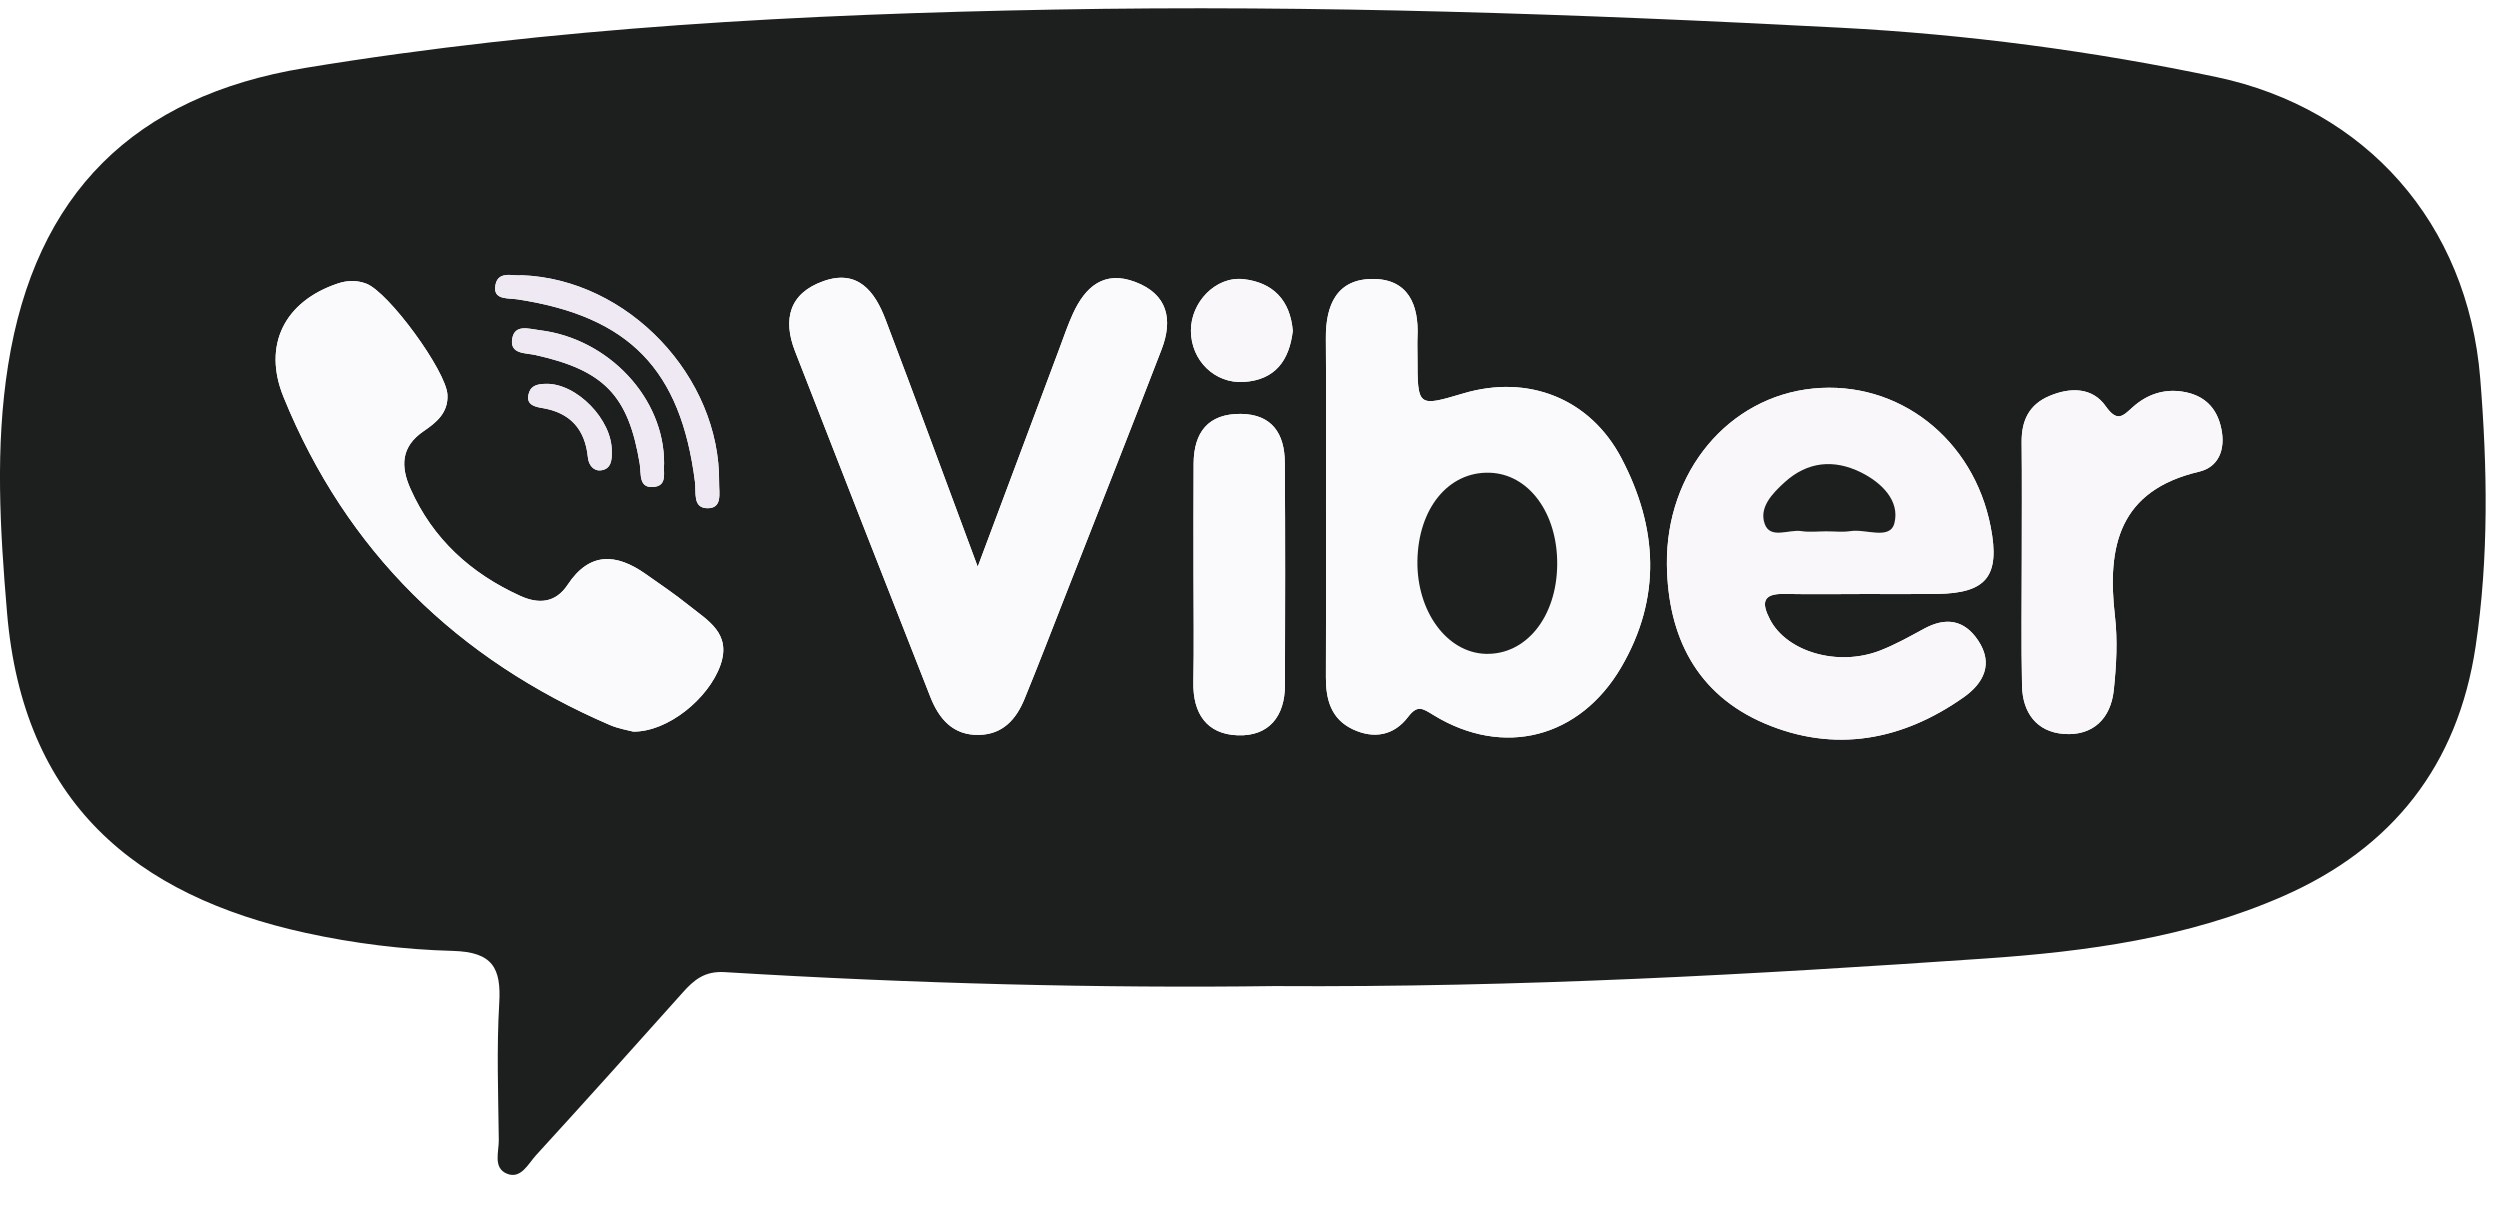
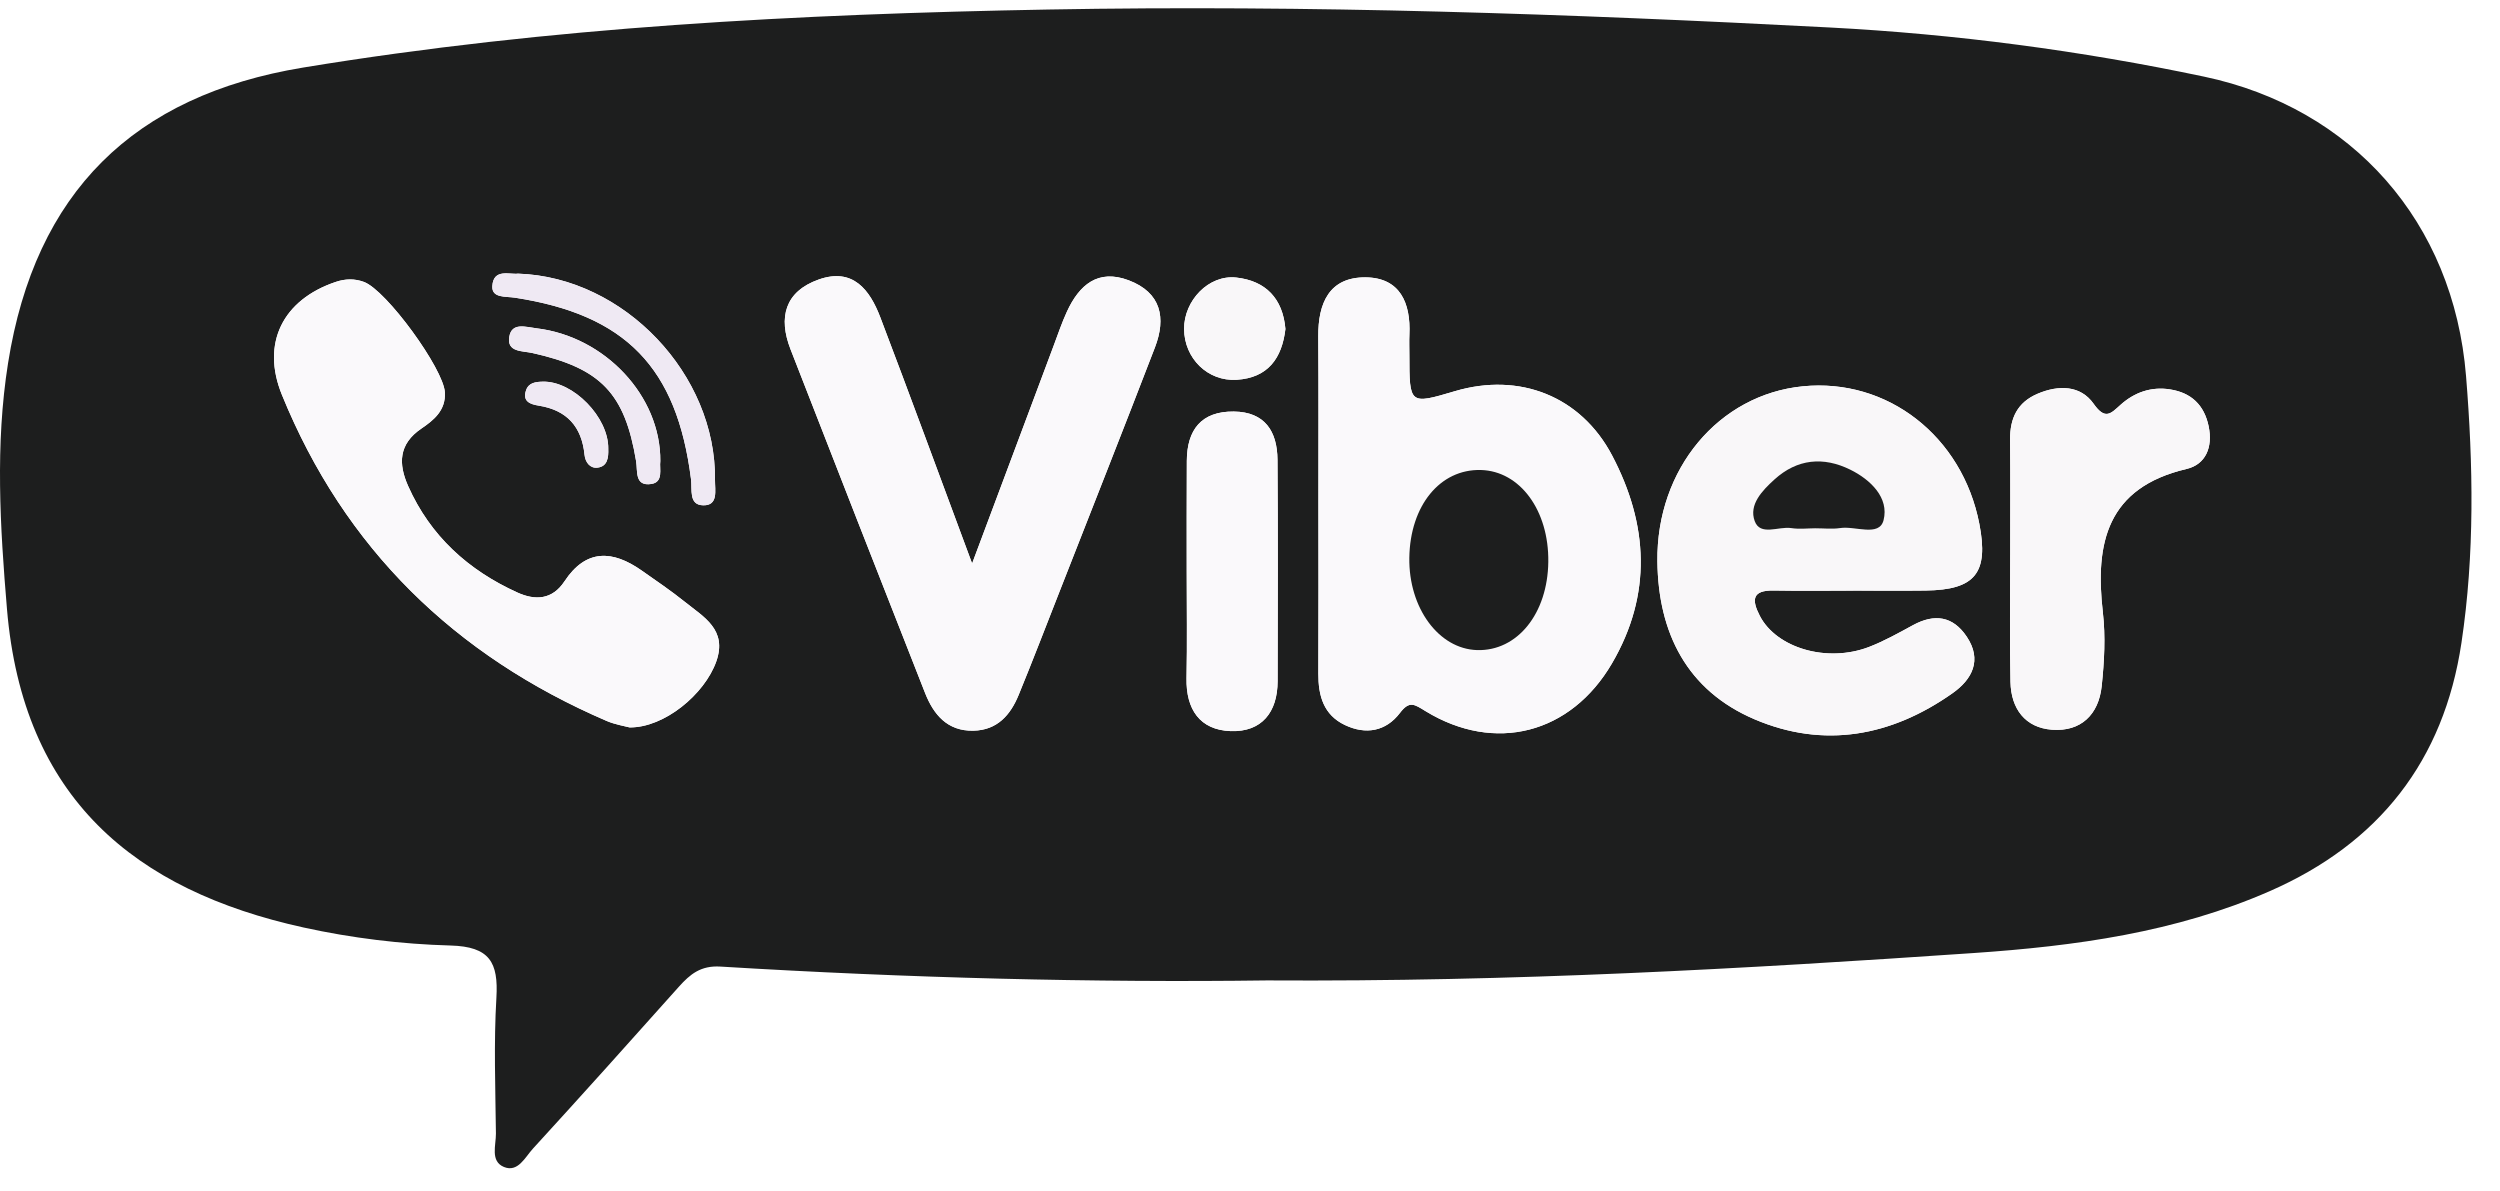
- <svg xmlns="http://www.w3.org/2000/svg" width="58" height="28" viewBox="0 0 58 28">
+ <svg xmlns="http://www.w3.org/2000/svg" width="84" height="40" viewBox="0 0 84 40">
  <g fill="none">
-     <path fill="#1D1E1E" d="M14.193 10.472c.011-.735-.819-1.584-1.528-1.567-.166.005-.329.023-.39.2-.091.266.101.329.298.36.656.106 1 .492 1.066 1.146.018.178.13.321.302.301.238-.028.259-.24.252-.44m1.214.288c.013-1.522-1.291-2.907-2.888-3.1-.25-.03-.578-.147-.636.199-.06.362.306.325.541.378 1.598.357 2.155.94 2.418 2.525.038.231-.038.59.355.531.291-.044.186-.353.21-.533m14.586-3.084c-.06-.714-.462-1.124-1.146-1.2-.643-.07-1.222.536-1.218 1.2.004.684.55 1.227 1.226 1.185.73-.045 1.057-.5 1.138-1.185m-17.906-1.29c-.187.026-.575-.13-.6.29-.016.284.311.237.526.27 2.588.398 3.781 1.629 4.11 4.235.031.241-.058.603.285.61.36.007.272-.35.276-.591.03-2.455-2.11-4.731-4.597-4.815m15.602 6.951c0 .83.013 1.66-.003 2.489-.015.726.31 1.209 1.03 1.234.723.025 1.094-.44 1.095-1.165.004-1.723.009-3.446-.003-5.168-.005-.66-.294-1.116-1.02-1.123-.759-.008-1.091.428-1.096 1.15-.006.86-.001 1.722-.003 2.583m19.216-.394c0 .991-.015 1.982.006 2.972.014.62.339 1.066.97 1.113.676.05 1.09-.357 1.159-1.018.06-.57.092-1.155.026-1.721-.187-1.622.099-2.909 1.953-3.345.448-.106.617-.508.516-.995-.104-.505-.411-.785-.9-.862-.434-.069-.827.066-1.152.357-.23.205-.359.367-.633-.022-.305-.433-.814-.442-1.305-.234-.475.202-.647.574-.643 1.07.01.895.003 1.79.003 2.685M14.69 16.973c.806.008 1.75-.768 2.023-1.539.263-.741-.292-1.036-.731-1.389-.323-.26-.669-.493-1.008-.732-.678-.476-1.298-.513-1.804.253-.284.43-.681.449-1.097.26-1.146-.52-2.031-1.32-2.55-2.485-.23-.516-.226-.978.31-1.342.285-.193.57-.421.548-.842-.03-.55-1.364-2.385-1.89-2.579-.218-.08-.435-.075-.657 0-1.235.415-1.746 1.43-1.256 2.633 1.46 3.588 4.033 6.085 7.572 7.61.202.086.427.121.54.152m28.614-3.192c.543 0 1.086.005 1.63-.002 1.156-.015 1.473-.412 1.25-1.556-.396-2.045-2.144-3.405-4.12-3.209-1.96.195-3.416 1.928-3.392 4.083.019 1.67.69 3.012 2.266 3.686 1.622.693 3.195.398 4.622-.609.454-.32.698-.77.33-1.32-.323-.48-.75-.539-1.25-.268-.337.182-.674.373-1.03.51-.98.376-2.159.025-2.547-.725-.194-.375-.182-.602.325-.592.639.011 1.278.003 1.916.002m-20.621-.633c-.784-2.107-1.452-3.93-2.142-5.744-.246-.643-.641-1.165-1.439-.881-.79.28-.946.885-.657 1.627 1.043 2.675 2.087 5.35 3.14 8.02.198.502.519.892 1.127.88.558-.012.866-.367 1.058-.837.326-.797.635-1.6.95-2.403.745-1.901 1.496-3.8 2.23-5.705.264-.689.144-1.278-.613-1.564-.721-.273-1.156.11-1.441.728-.12.26-.212.534-.312.802l-1.901 5.077m8.08-1.462c0 1.344.005 2.688-.002 4.031-.002.514.121.963.619 1.2.49.233.957.15 1.286-.283.222-.29.336-.2.595-.042 1.62.991 3.39.53 4.35-1.111.943-1.612.849-3.246.007-4.85-.73-1.39-2.166-1.95-3.668-1.504-1.063.316-1.063.316-1.065-.842 0-.16-.006-.32.001-.48.034-.735-.218-1.326-1.022-1.333-.85-.007-1.11.605-1.104 1.375.01 1.28.002 2.56.003 3.84m-1.202 11.19c-3.997.053-8.377-.057-12.751-.324-.459-.027-.707.177-.97.473-1.13 1.265-2.262 2.527-3.407 3.778-.18.198-.348.56-.674.425-.324-.134-.184-.508-.187-.78-.012-1.057-.052-2.115.01-3.168.05-.824-.153-1.194-1.071-1.22-1.146-.03-2.304-.173-3.424-.419C3.135 20.775.532 18.618.163 14.21 0 12.29-.114 10.378.188 8.472.82 4.489 3.115 2.228 7.073 1.577 12.83.629 18.64.328 24.462.222c6.08-.111 12.155.102 18.224.42 2.938.154 5.86.539 8.742 1.147 3.456.73 5.821 3.388 6.113 6.986.167 2.068.203 4.156-.107 6.225-.414 2.758-1.93 4.68-4.472 5.794-2.2.964-4.545 1.282-6.911 1.444-5.362.368-10.727.674-16.49.639" />
-     <path fill="#FAF9FB" d="M36.127 13.11c.015-1.2-.66-2.12-1.573-2.143-.953-.026-1.652.831-1.67 2.047-.017 1.17.685 2.128 1.581 2.155.938.028 1.647-.85 1.662-2.06m-5.364-1.423c0-1.28.006-2.56-.003-3.839-.006-.77.254-1.382 1.104-1.375.804.007 1.056.598 1.022 1.333-.007.16 0 .32 0 .48 0 1.158 0 1.158 1.064.842 1.502-.445 2.939.115 3.668 1.505.842 1.603.936 3.237-.006 4.849-.96 1.641-2.731 2.102-4.35 1.111-.26-.159-.374-.249-.596.042-.329.433-.797.516-1.286.283-.498-.238-.621-.686-.619-1.2.007-1.343.002-2.687.002-4.03M22.683 13.148l1.9-5.077c.101-.268.193-.542.313-.802.286-.618.72-1 1.44-.728.758.286.878.875.613 1.564-.733 1.905-1.484 3.804-2.23 5.705-.314.802-.623 1.606-.95 2.403-.192.47-.499.825-1.057.836-.608.013-.929-.377-1.127-.878-1.053-2.671-2.097-5.346-3.14-8.021-.289-.742-.133-1.347.657-1.627.798-.284 1.193.238 1.439.881.69 1.814 1.358 3.637 2.142 5.744" />
-     <path fill="#F9F7F9" d="M42.366 12.326c.19 0 .384.024.57-.005.352-.054.913.213 1.014-.183.132-.521-.298-.944-.778-1.18-.626-.308-1.235-.253-1.767.23-.286.259-.603.586-.462.97.13.356.56.118.852.164.186.03.38.006.57.004m.94 1.455c-.64 0-1.279.01-1.917-.002-.507-.01-.519.217-.325.592.388.75 1.567 1.101 2.548.724.355-.137.692-.327 1.029-.51.499-.27.927-.211 1.25.27.368.548.125.998-.33 1.32-1.427 1.006-3 1.3-4.622.608-1.577-.674-2.247-2.016-2.266-3.686-.024-2.155 1.431-3.888 3.392-4.083 1.976-.196 3.724 1.164 4.12 3.21.223 1.143-.094 1.54-1.25 1.555-.544.007-1.087.002-1.63.002" />
-     <path fill="#FAF9FB" d="M14.69 16.973c-.113-.031-.338-.066-.54-.153-3.54-1.524-6.111-4.021-7.572-7.609-.49-1.202.021-2.218 1.256-2.633.222-.075.439-.08.657 0 .526.194 1.86 2.03 1.89 2.579.023.42-.263.649-.547.842-.537.364-.54.826-.31 1.342.518 1.165 1.403 1.965 2.549 2.485.416.189.813.17 1.097-.26.506-.766 1.126-.729 1.804-.253.34.239.685.472 1.008.732.439.353.993.648.731 1.389-.273.77-1.217 1.547-2.023 1.54" />
-     <path fill="#F9F7F9" d="M46.905 12.942c0-.895.006-1.79-.003-2.685-.004-.495.168-.868.643-1.07.49-.208 1-.2 1.305.234.274.39.404.227.633.022.325-.291.718-.426 1.152-.357.489.077.796.357.9.862.101.487-.068.89-.516.995-1.854.436-2.14 1.723-1.953 3.345.066.566.034 1.152-.026 1.721-.07.661-.483 1.068-1.159 1.018-.631-.047-.956-.493-.97-1.113-.021-.99-.006-1.981-.006-2.972" />
-     <path fill="#FAF9FB" d="M27.69 13.336c0-.861-.004-1.723.002-2.584.005-.721.337-1.156 1.095-1.15.727.008 1.016.464 1.02 1.123.013 1.723.008 3.446.004 5.17-.001.724-.372 1.189-1.095 1.164-.72-.025-1.045-.508-1.03-1.234.016-.83.004-1.66.004-2.489" />
-     <path fill="#EFE9F3" d="M12.087 6.385c2.486.084 4.627 2.36 4.596 4.815-.002.24.084.598-.275.59-.344-.006-.254-.368-.284-.609-.33-2.607-1.523-3.837-4.111-4.235-.215-.033-.542.014-.526-.27.025-.42.413-.264.6-.29" />
-     <path fill="#F9F7F9" d="M29.993 7.676c-.08.684-.407 1.14-1.138 1.185-.676.042-1.222-.5-1.226-1.185-.004-.664.575-1.27 1.218-1.2.684.076 1.085.486 1.146 1.2" />
-     <path fill="#EFE9F3" d="M15.407 10.76c-.024.18.08.489-.21.533-.393.06-.317-.3-.355-.531-.263-1.586-.82-2.168-2.418-2.525-.235-.052-.602-.016-.54-.378.057-.346.386-.228.635-.198 1.597.191 2.901 1.577 2.888 3.1" />
-     <path fill="#EFE9F3" d="M14.193 10.471c.007.201-.014.413-.252.441-.172.02-.284-.123-.302-.3-.065-.655-.41-1.041-1.066-1.147-.197-.031-.39-.094-.298-.36.061-.178.224-.195.39-.2.71-.017 1.54.832 1.528 1.566" />
-     <path fill="#1D1E1E" d="M36.127 13.11c-.015 1.208-.724 2.087-1.662 2.059-.896-.027-1.598-.984-1.581-2.155.018-1.216.717-2.073 1.67-2.047.914.024 1.588.942 1.573 2.142M42.366 12.327c-.19 0-.385.024-.571-.005-.293-.046-.721.192-.852-.163-.141-.385.176-.712.462-.972.532-.482 1.141-.537 1.767-.229.48.237.91.659.778 1.18-.1.396-.662.129-1.014.183-.186.029-.38.005-.57.006" />
+     <path fill="#1D1E1E" d="M20.438 15.08c.016-1.059-1.18-2.282-2.2-2.256-.239.006-.473.032-.562.287-.132.383.146.474.429.519.944.152 1.44.708 1.535 1.65.026.256.188.463.435.433.342-.04.373-.345.363-.634m1.749.416c.018-2.192-1.86-4.187-4.16-4.464-.358-.043-.832-.212-.915.286-.088.522.44.469.779.545 2.301.514 3.103 1.352 3.482 3.635.055.333-.055.85.51.765.42-.064.268-.508.304-.767m21.003-4.441c-.087-1.028-.666-1.619-1.65-1.728-.927-.102-1.76.772-1.755 1.728.006.985.793 1.767 1.767 1.707 1.051-.066 1.522-.722 1.638-1.707m-25.784-1.86c-.27.04-.829-.186-.864.42-.023.408.447.34.756.388 3.727.573 5.445 2.345 5.92 6.099.044.347-.085.868.41.878.517.01.392-.504.396-.851.044-3.536-3.038-6.813-6.618-6.934m22.467 10.01c0 1.195.019 2.39-.006 3.584-.021 1.045.448 1.74 1.484 1.777 1.042.035 1.575-.634 1.577-1.677.005-2.481.013-4.963-.005-7.443-.007-.95-.423-1.607-1.47-1.617-1.091-.01-1.57.616-1.576 1.655-.008 1.24-.002 2.48-.004 3.721m27.67-.567c0 1.426-.022 2.854.009 4.28.02.891.488 1.534 1.397 1.602.974.072 1.568-.514 1.668-1.466.087-.82.133-1.664.039-2.479-.27-2.335.141-4.188 2.81-4.816.647-.153.89-.731.745-1.433-.151-.727-.593-1.13-1.296-1.241-.626-.1-1.191.095-1.66.514-.33.296-.516.529-.91-.032-.44-.623-1.174-.637-1.88-.337-.685.292-.932.827-.926 1.541.013 1.289.004 2.578.005 3.867m-46.39 5.804c1.16.012 2.52-1.106 2.913-2.216.378-1.068-.421-1.491-1.053-2-.466-.375-.963-.71-1.452-1.054-.976-.686-1.869-.739-2.597.364-.41.62-.981.646-1.58.374-1.65-.748-2.925-1.9-3.671-3.578-.33-.742-.327-1.408.446-1.933.41-.277.821-.606.788-1.213-.043-.79-1.963-3.434-2.721-3.712-.314-.116-.627-.108-.946 0-1.778.597-2.515 2.06-1.81 3.791 2.105 5.166 5.808 8.762 10.906 10.957.29.125.613.175.777.22m41.204-4.597c.782 0 1.564.008 2.346-.002 1.665-.022 2.122-.593 1.802-2.24-.572-2.945-3.088-4.905-5.934-4.621-2.823.28-4.92 2.775-4.884 5.88.027 2.404.992 4.336 3.263 5.307 2.335.997 4.6.572 6.655-.877.655-.462 1.005-1.11.475-1.901-.464-.691-1.08-.776-1.8-.387-.484.263-.97.537-1.481.735-1.413.542-3.11.036-3.67-1.044-.279-.54-.262-.866.469-.853.92.017 1.84.005 2.76.003m-29.696-.91c-1.128-3.034-2.09-5.66-3.084-8.272-.354-.927-.923-1.677-2.072-1.27-1.137.405-1.362 1.275-.946 2.344 1.502 3.852 3.005 7.704 4.522 11.55.285.722.747 1.284 1.623 1.265.803-.016 1.246-.528 1.522-1.204.47-1.147.915-2.306 1.368-3.46 1.073-2.738 2.156-5.472 3.211-8.216.381-.991.208-1.84-.882-2.252-1.038-.393-1.664.159-2.075 1.049-.173.374-.304.768-.45 1.155l-2.737 7.31m11.636-2.105c0 1.935.007 3.87-.003 5.805-.003.74.174 1.386.891 1.727.705.336 1.378.216 1.852-.406.32-.42.483-.29.857-.061 2.332 1.427 4.882.763 6.265-1.6 1.357-2.321 1.221-4.674.009-6.984-1.05-2-3.119-2.807-5.283-2.166-1.53.454-1.53.454-1.532-1.213 0-.23-.009-.46.001-.691.049-1.059-.314-1.91-1.472-1.92-1.224-.01-1.598.871-1.59 1.98.013 1.844.004 3.686.005 5.53m-1.731 16.113c-5.756.078-12.063-.08-18.362-.465-.66-.04-1.017.254-1.398.68-1.625 1.822-3.256 3.639-4.904 5.44-.26.285-.502.808-.972.613-.466-.193-.265-.732-.269-1.124-.017-1.52-.074-3.045.016-4.561.07-1.187-.22-1.72-1.544-1.756-1.649-.045-3.318-.25-4.93-.604C4.515 29.916.767 26.81.234 20.461c-.232-2.763-.398-5.517.037-8.262.909-5.734 4.214-8.99 9.914-9.929C18.477.905 26.84.473 35.225.32 43.98.16 52.728.465 61.47.923c4.23.222 8.437.776 12.587 1.652 4.977 1.05 8.383 4.879 8.802 10.06.242 2.978.293 5.984-.154 8.963-.595 3.972-2.778 6.74-6.44 8.344-3.168 1.389-6.543 1.847-9.951 2.08-7.72.53-15.446.97-23.745.92" />
+     <path fill="#FAF9FB" d="M52.023 18.878c.022-1.729-.95-3.051-2.266-3.086-1.372-.036-2.378 1.197-2.404 2.949-.025 1.685.987 3.063 2.277 3.102 1.35.04 2.372-1.225 2.393-2.965m-7.724-2.05c-.001-1.843.008-3.685-.005-5.528-.008-1.11.366-1.99 1.59-1.98 1.158.01 1.52.86 1.472 1.92-.01.229-.001.46-.001.69.002 1.667.002 1.667 1.532 1.213 2.164-.641 4.232.165 5.283 2.167 1.212 2.308 1.348 4.662-.01 6.983-1.382 2.363-3.932 3.027-6.264 1.6-.374-.229-.538-.359-.857.06-.473.623-1.147.743-1.852.407-.717-.342-.894-.987-.89-1.727.009-1.935.002-3.87.002-5.805M32.663 18.933l2.737-7.31c.145-.387.277-.78.45-1.155.412-.89 1.037-1.442 2.075-1.05 1.09.413 1.263 1.262.882 2.253-1.056 2.744-2.138 5.478-3.21 8.215-.454 1.155-.898 2.314-1.369 3.461-.276.676-.72 1.188-1.523 1.204-.875.019-1.337-.543-1.622-1.265-1.517-3.846-3.02-7.698-4.521-11.55-.417-1.069-.192-1.94.945-2.343 1.149-.408 1.718.342 2.071 1.27.995 2.611 1.957 5.237 3.085 8.27" />
+     <path fill="#F9F7F9" d="M61.006 17.75c.275 0 .554.034.822-.007.507-.079 1.315.306 1.46-.265.19-.75-.43-1.358-1.12-1.698-.901-.443-1.78-.364-2.545.33-.411.373-.869.844-.665 1.399.188.511.805.168 1.226.235.268.042.548.008.822.006m1.352 2.095c-.92 0-1.84.013-2.76-.004-.73-.013-.746.314-.467.853.559 1.08 2.256 1.586 3.668 1.043.513-.197.998-.471 1.482-.734.72-.39 1.336-.304 1.8.387.53.79.18 1.439-.475 1.901-2.055 1.45-4.32 1.874-6.655.876-2.27-.97-3.236-2.902-3.263-5.307-.035-3.104 2.06-5.598 4.884-5.88 2.846-.283 5.362 1.677 5.934 4.621.32 1.648-.137 2.22-1.802 2.241-.782.01-1.564.002-2.346.003" />
+     <path fill="#FAF9FB" d="M21.154 24.441c-.164-.045-.487-.095-.777-.22-5.098-2.195-8.801-5.791-10.905-10.957-.706-1.732.031-3.194 1.81-3.792.318-.107.63-.115.945 0 .758.28 2.678 2.923 2.721 3.714.033.606-.379.934-.788 1.212-.773.525-.777 1.19-.447 1.933.747 1.677 2.021 2.83 3.672 3.578.599.272 1.17.245 1.58-.374.728-1.103 1.62-1.05 2.597-.364.49.343.986.68 1.452 1.054.632.509 1.43.932 1.053 2-.393 1.11-1.753 2.228-2.913 2.216" />
+     <path fill="#F9F7F9" d="M67.543 18.636c0-1.288.009-2.577-.004-3.866-.006-.713.241-1.25.926-1.54.706-.3 1.44-.287 1.88.336.394.56.58.327.91.032.469-.42 1.034-.614 1.66-.514.703.111 1.145.514 1.296 1.241.145.701-.098 1.28-.744 1.432-2.67.629-3.082 2.482-2.811 4.817.094.815.048 1.66-.039 2.48-.1.95-.694 1.537-1.668 1.465-.91-.068-1.378-.71-1.397-1.602-.031-1.426-.008-2.854-.009-4.28" />
+     <path fill="#FAF9FB" d="M39.874 19.204c0-1.24-.005-2.48.003-3.72.006-1.04.485-1.666 1.577-1.656 1.046.01 1.462.667 1.47 1.617.017 2.48.01 4.962.004 7.443-.002 1.044-.535 1.713-1.577 1.677-1.036-.036-1.505-.732-1.484-1.777.024-1.194.006-2.39.007-3.584" />
+     <path fill="#EFE9F3" d="M17.406 9.195c3.58.12 6.662 3.398 6.618 6.933-.004.347.12.86-.397.85-.494-.009-.365-.53-.409-.877-.475-3.754-2.193-5.526-5.92-6.099-.309-.047-.78.02-.756-.388.035-.606.594-.38.864-.42" />
+     <path fill="#F9F7F9" d="M43.19 11.054c-.116.985-.587 1.641-1.638 1.706-.974.06-1.76-.721-1.767-1.706-.005-.956.828-1.83 1.755-1.728.984.11 1.563.7 1.65 1.728" />
+     <path fill="#EFE9F3" d="M22.186 15.495c-.034.26.117.703-.302.767-.566.086-.456-.432-.511-.765-.38-2.283-1.18-3.121-3.482-3.635-.34-.076-.867-.023-.78-.545.084-.498.558-.329.916-.286 2.3.276 4.178 2.272 4.16 4.464" />
+     <path fill="#EFE9F3" d="M20.437 15.079c.011.29-.02.594-.362.634-.247.03-.41-.177-.435-.433-.094-.942-.59-1.498-1.535-1.65-.283-.045-.56-.136-.429-.518.089-.257.323-.282.562-.288 1.02-.025 2.216 1.197 2.2 2.255" />
+     <path fill="#1D1E1E" d="M52.023 18.878c-.021 1.74-1.042 3.005-2.393 2.965-1.29-.039-2.302-1.417-2.277-3.102.026-1.752 1.032-2.985 2.404-2.949 1.316.035 2.288 1.357 2.266 3.086M61.006 17.75c-.274.002-.554.036-.822-.006-.42-.066-1.038.276-1.226-.235-.204-.555.254-1.026.665-1.4.766-.694 1.644-.773 2.545-.329.69.34 1.31.948 1.12 1.698-.145.571-.953.186-1.46.265-.268.041-.547.007-.822.008" />
  </g>
</svg>
